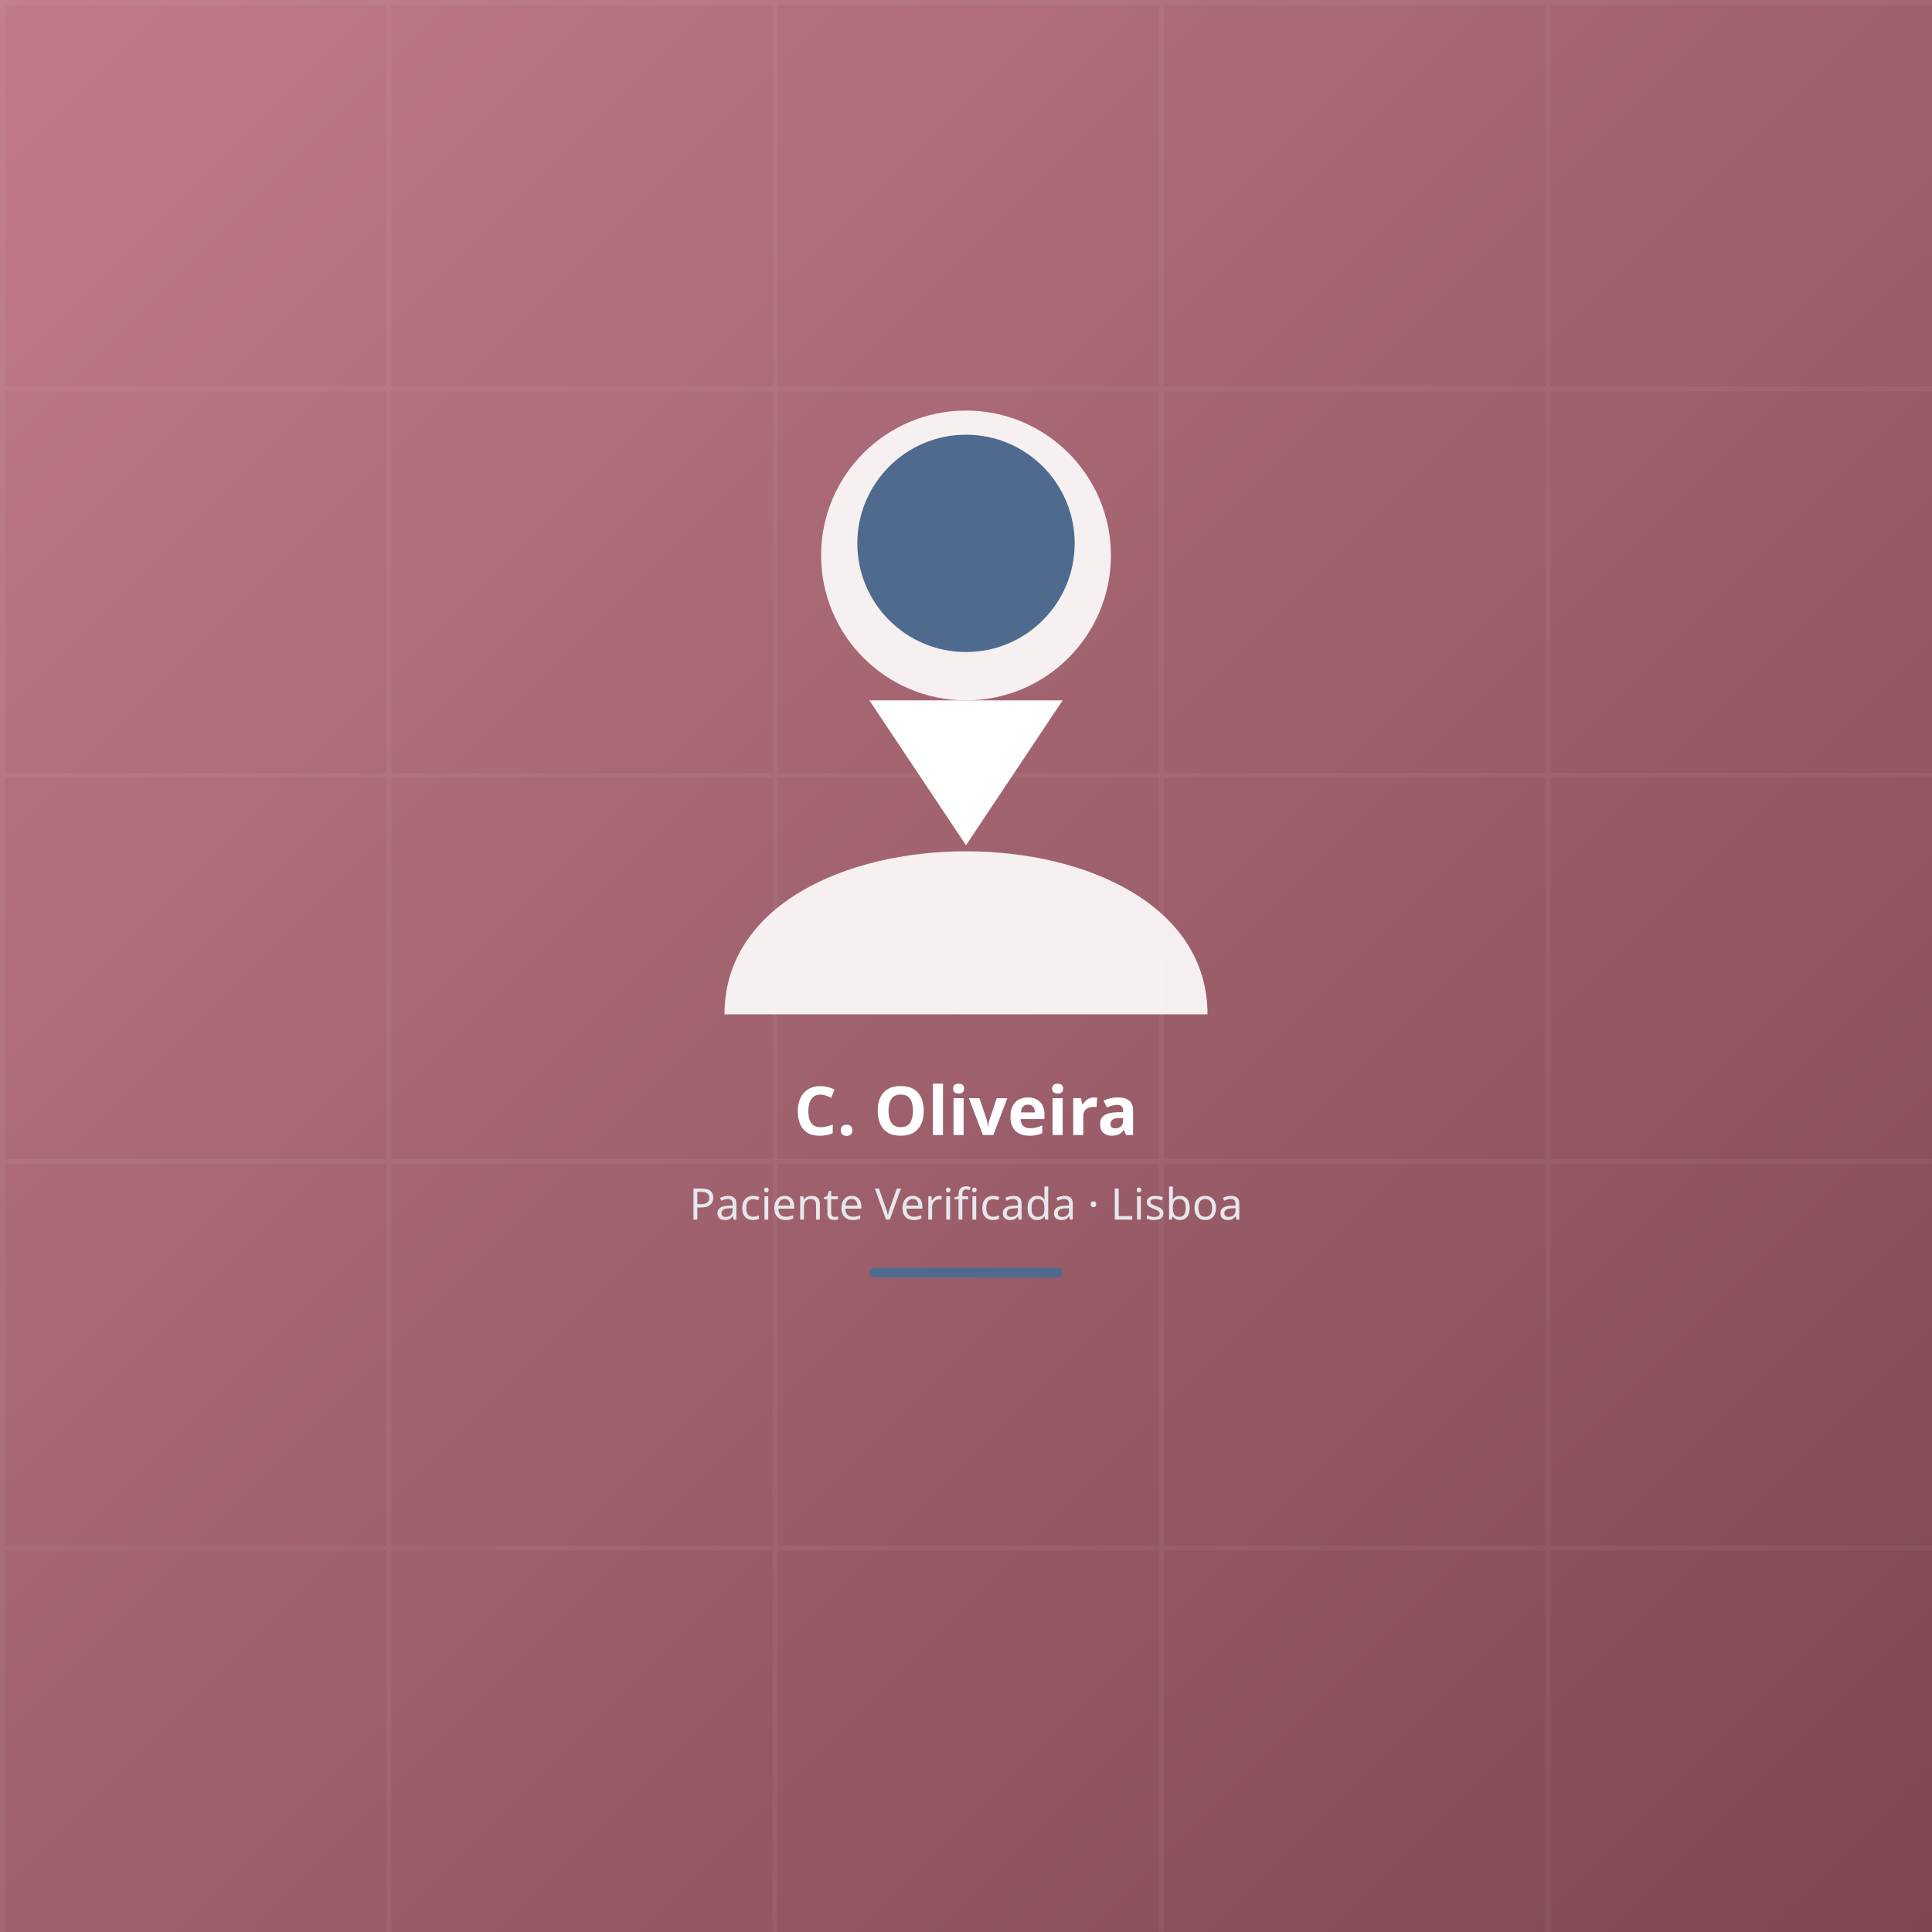
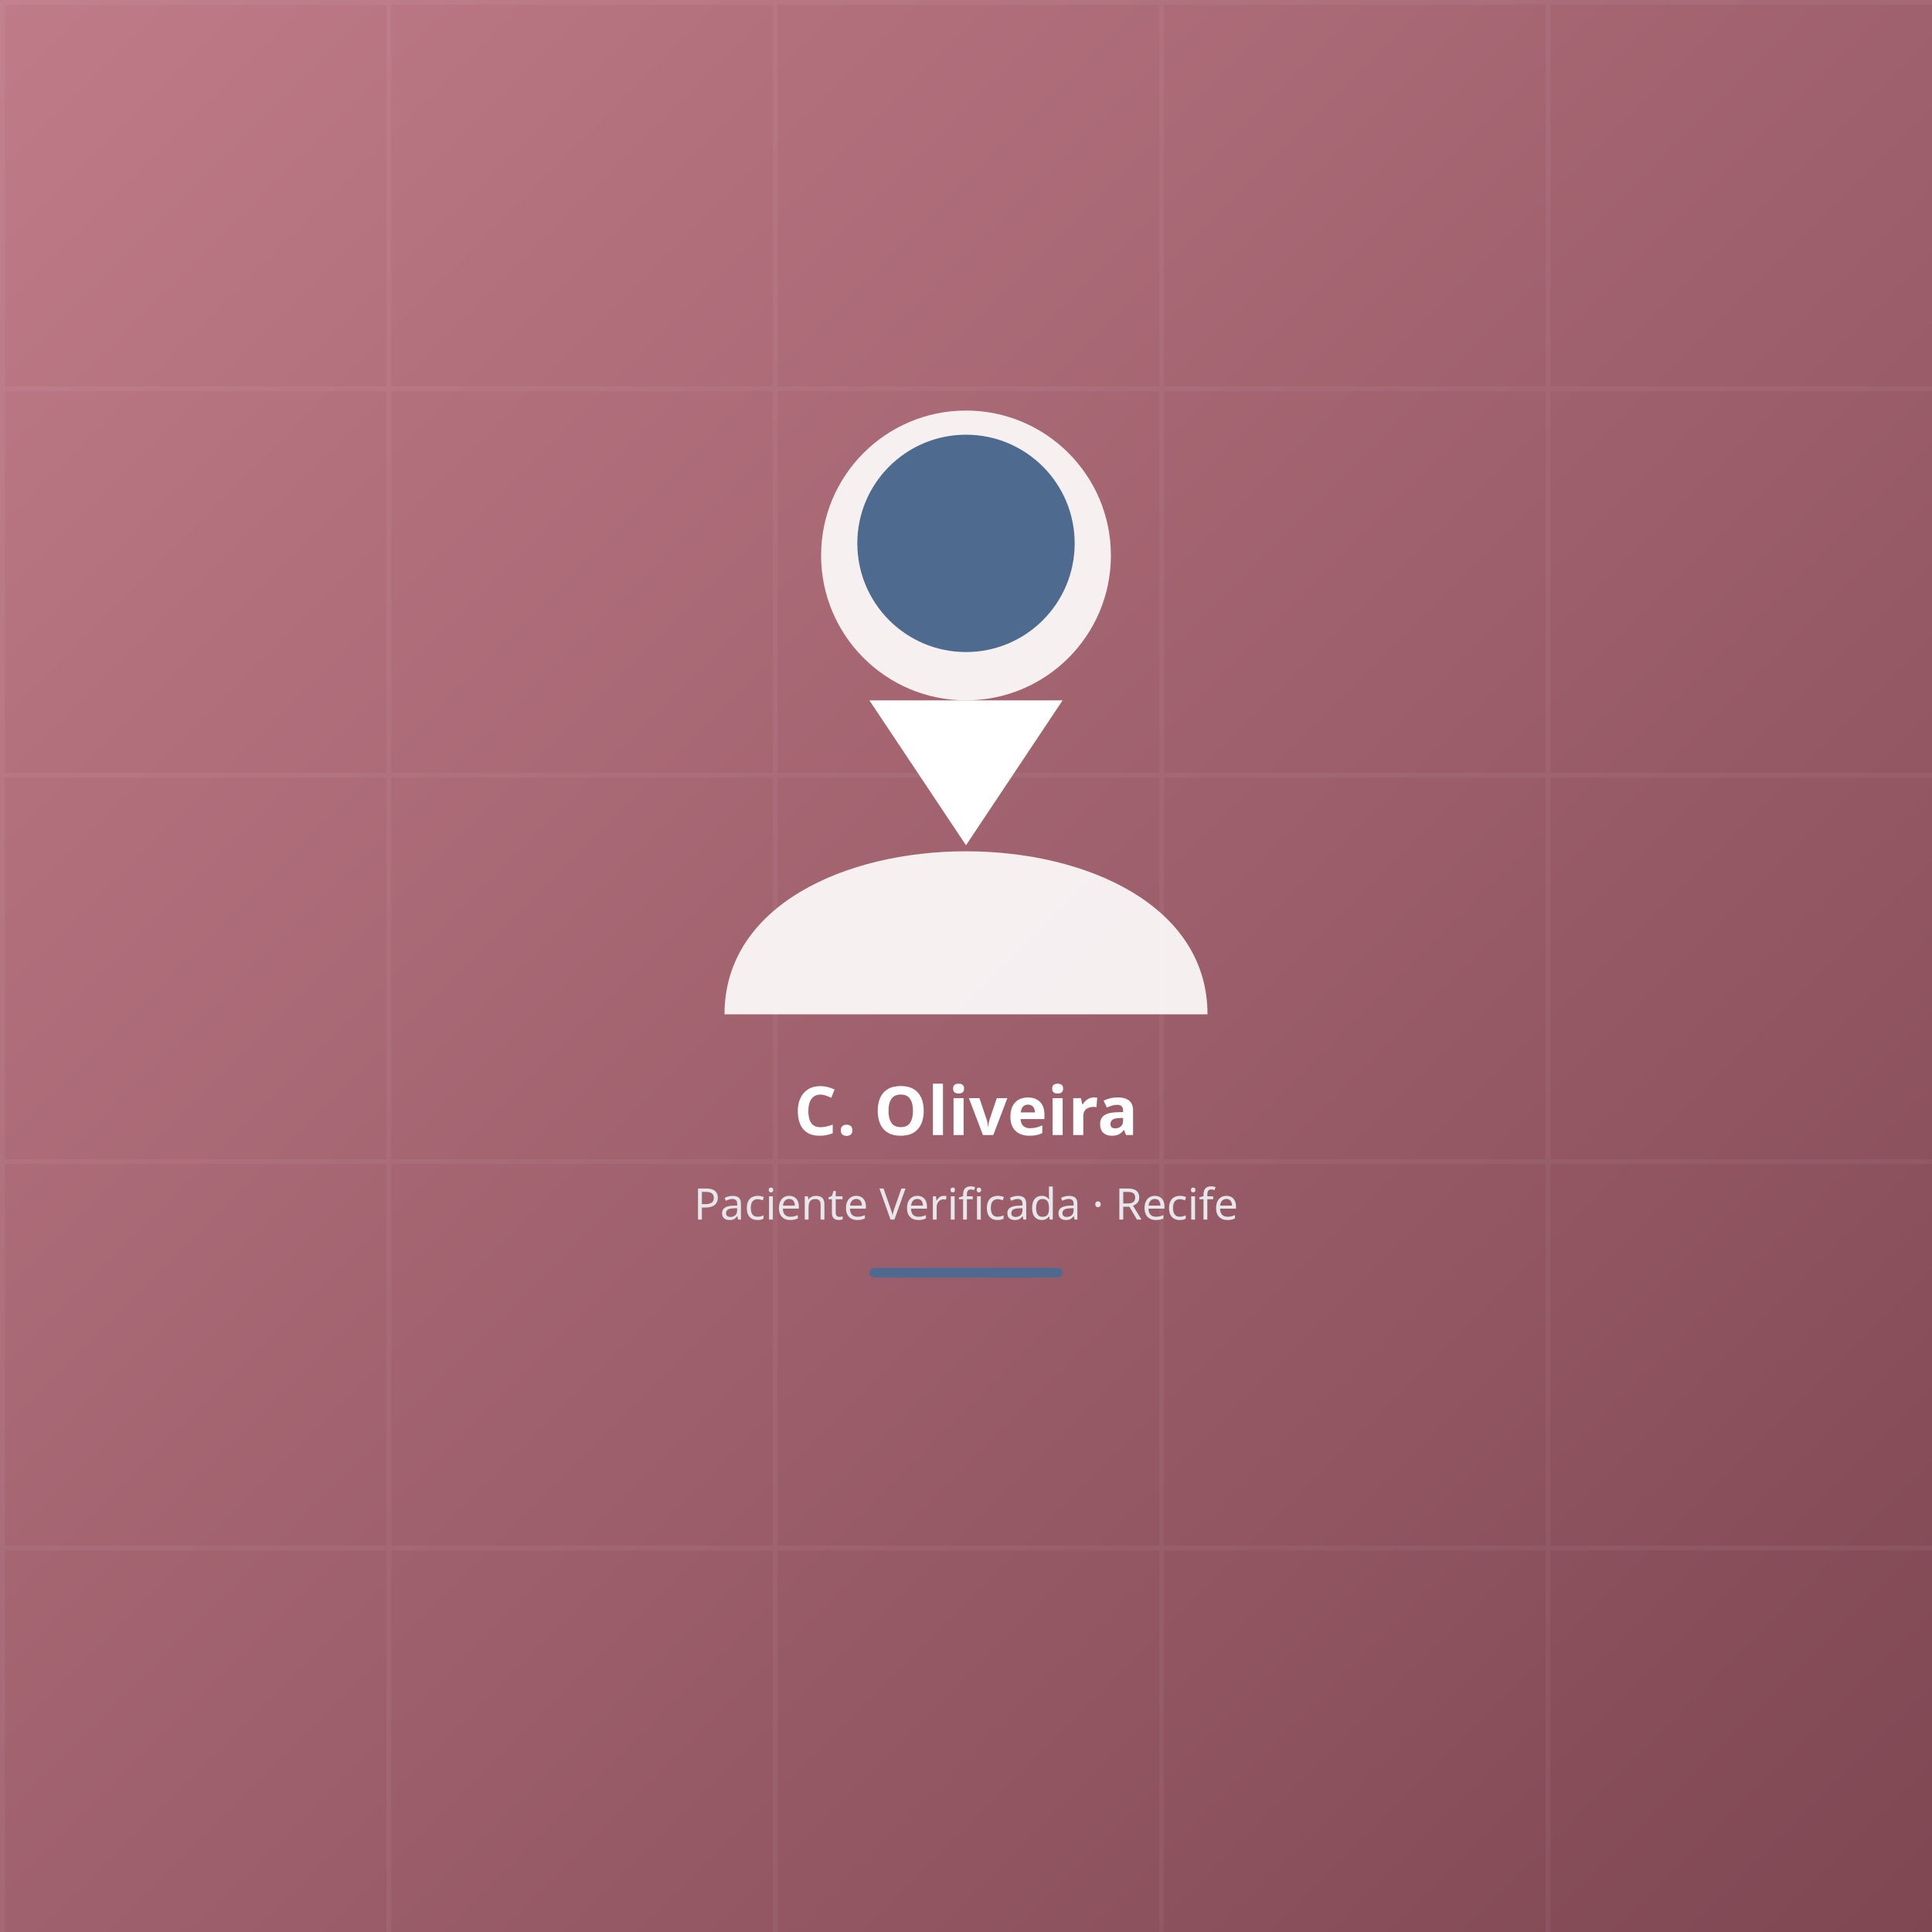
<svg xmlns="http://www.w3.org/2000/svg" viewBox="0 0 200 200" width="200" height="200">
  <defs>
    <linearGradient id="bgGrad" x1="0%" y1="0%" x2="100%" y2="100%">
      <stop offset="0%" stop-color="#C07B88" />
      <stop offset="100%" stop-color="#7E4752" />
    </linearGradient>
    <pattern id="grid" width="40" height="40" patternUnits="userSpaceOnUse">
      <path d="M 40 0 L 0 0 0 40" fill="none" stroke="#FFFFFF" stroke-width="1" opacity="0.05" />
    </pattern>
  </defs>
  <rect width="200" height="200" fill="url(#bgGrad)" />
  <rect width="200" height="200" fill="url(#grid)" />
  <g transform="scale(0.25)">
    <circle cx="400" cy="230" r="60" fill="#FFFFFF" opacity="0.9" />
    <path d="M300 420 C300 330 500 330 500 420 Z" fill="#FFFFFF" opacity="0.9" />
    <circle cx="400" cy="225" r="45" fill="#4E6B8F" />
    <path d="M360 290 L400 350 L440 290 Z" fill="#FFFFFF" />
    <text x="400" y="470" font-family="'Outfit', sans-serif" font-size="28" font-weight="700" fill="#FFFFFF" text-anchor="middle">C. Oliveira</text>
-     <text x="400" y="505" font-family="'Outfit', sans-serif" font-size="18" font-weight="400" fill="#E5E7EB" text-anchor="middle">Paciente Verificada · Lisboa</text>
+     <text x="400" y="505" font-family="'Outfit', sans-serif" font-size="18" font-weight="400" fill="#E5E7EB" text-anchor="middle">Paciente Verificada · Recife</text>
    <rect x="360" y="525" width="80" height="4" rx="2" fill="#4E6B8F" />
  </g>
</svg>
